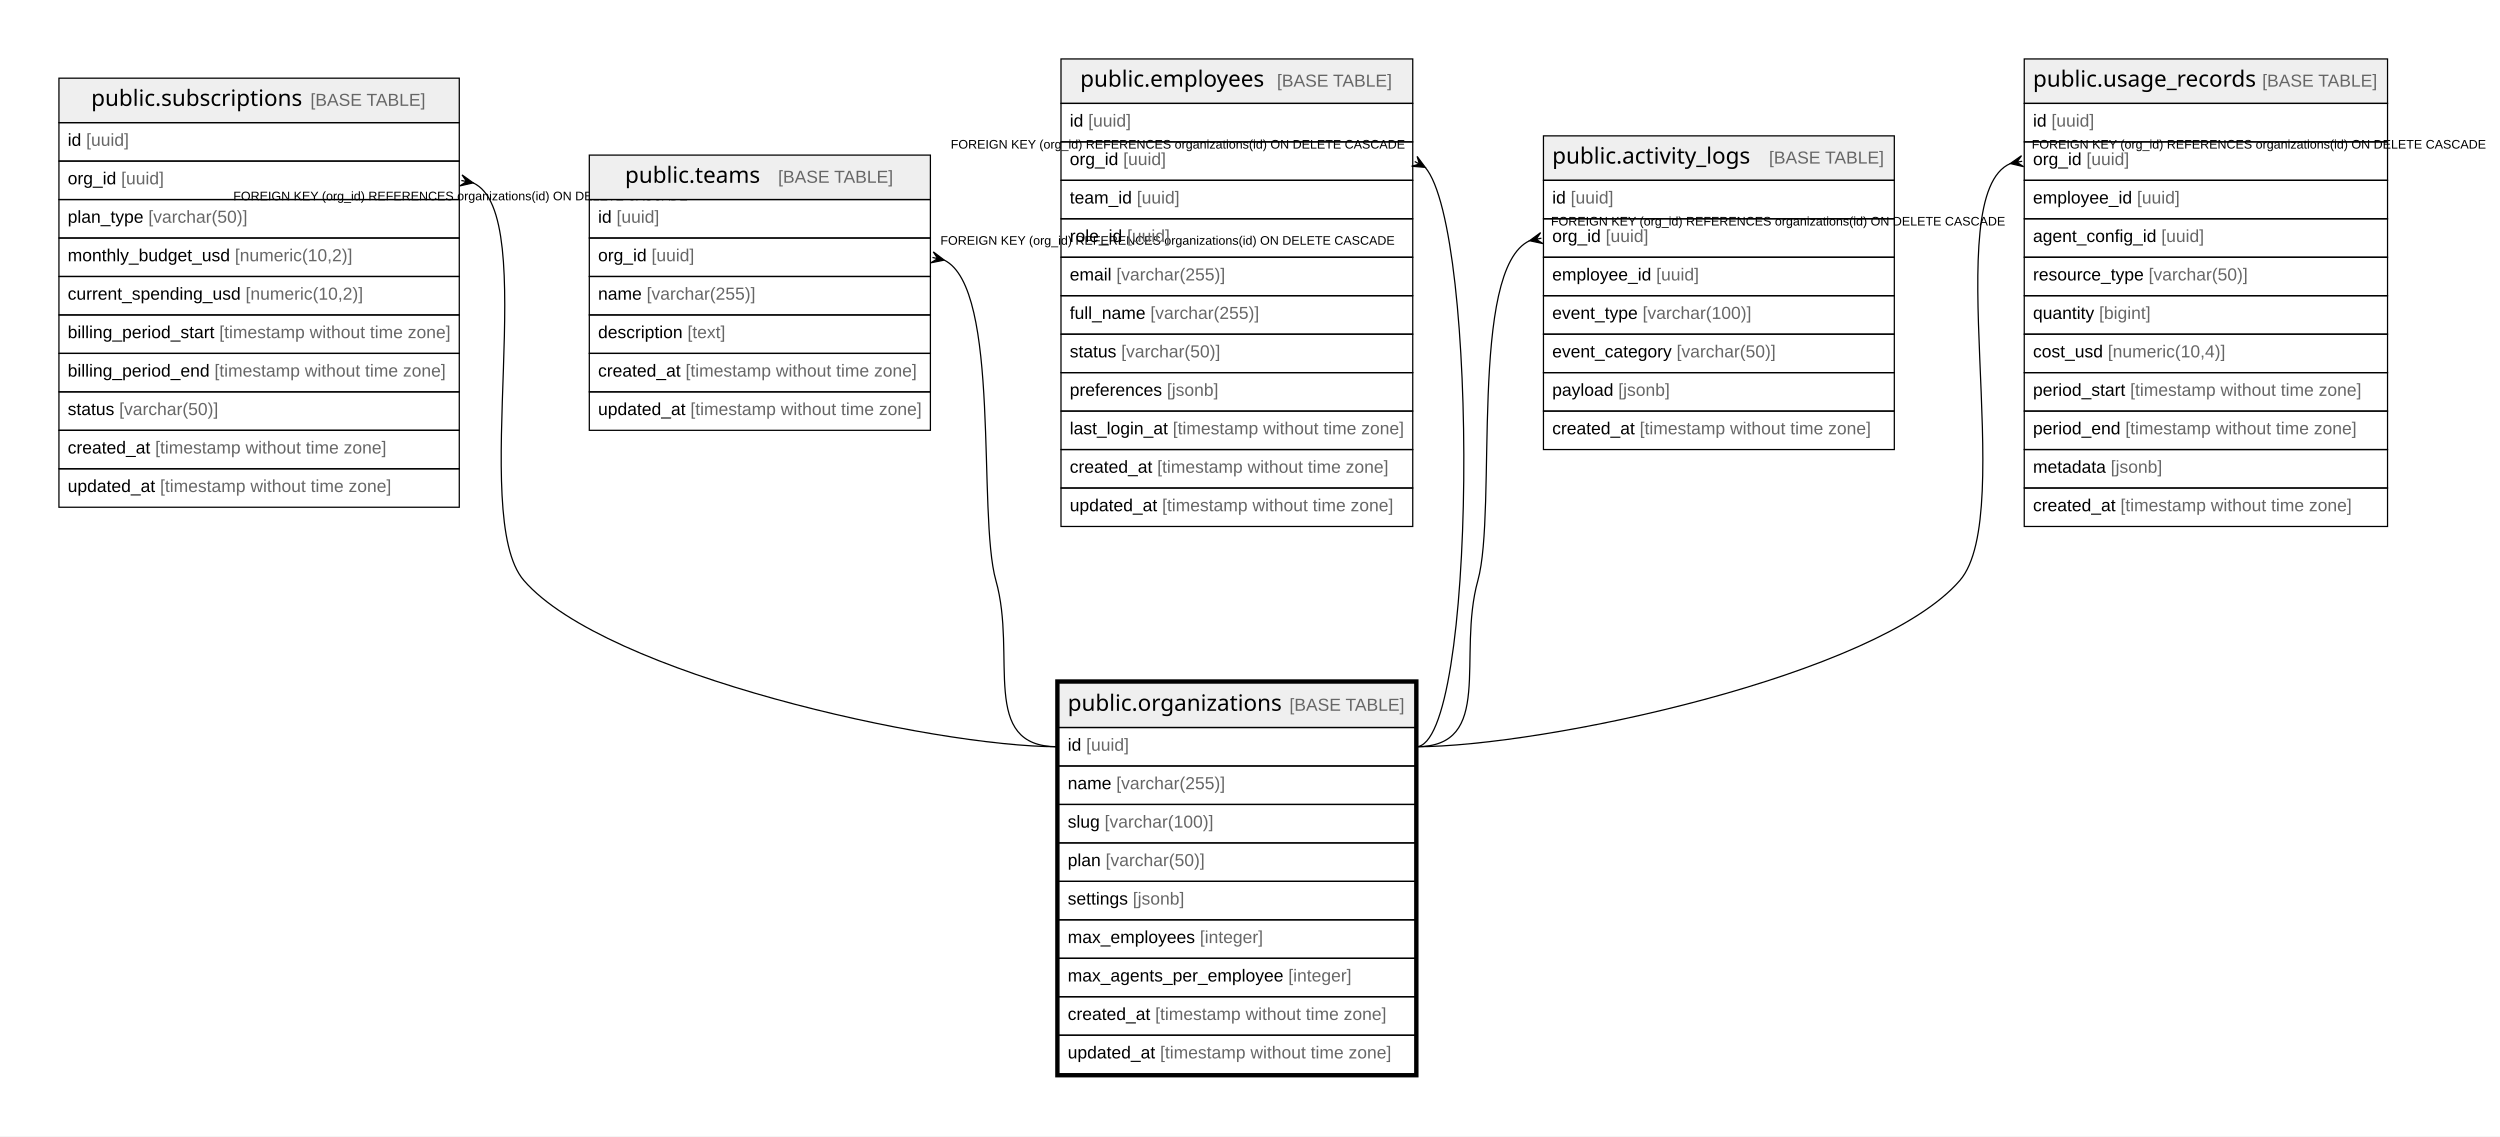
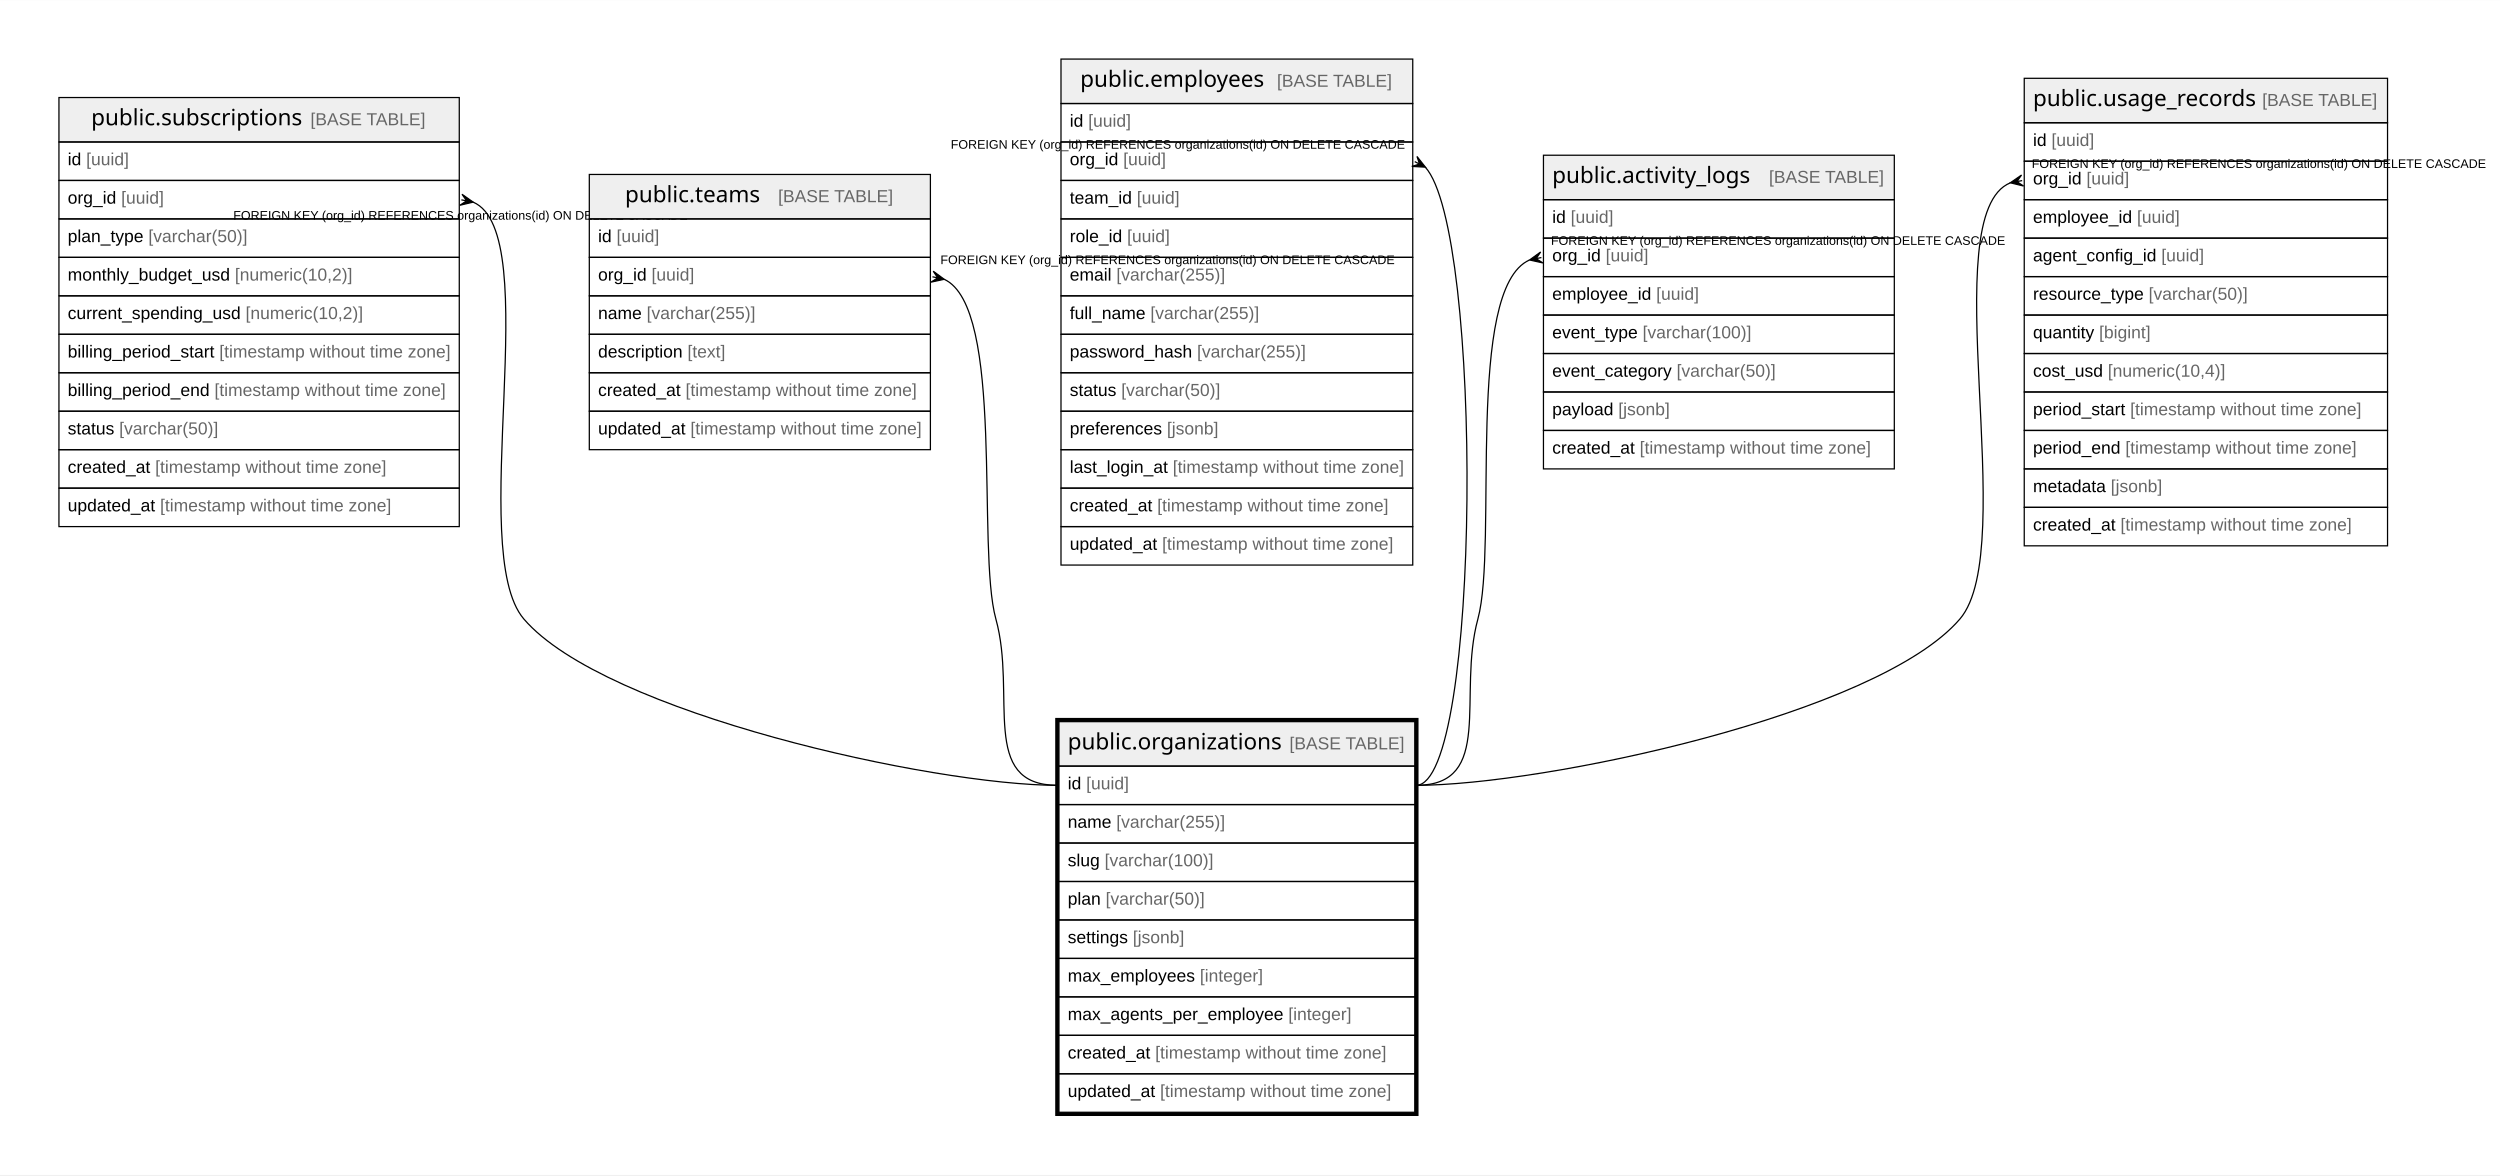
- <svg xmlns="http://www.w3.org/2000/svg" width="2002pt" height="910pt" viewBox="0.00 0.00 2002.02 910.00">
-   <g id="graph0" class="graph" transform="scale(1 1) rotate(0) translate(4 906)">
-     <polygon fill="white" stroke="none" points="-4,4 -4,-906 1998.02,-906 1998.02,4 -4,4" />
+ <svg xmlns="http://www.w3.org/2000/svg" width="2002pt" height="941pt" viewBox="0.00 0.00 2002.02 940.80">
+   <g id="graph0" class="graph" transform="scale(1 1) rotate(0) translate(4 936.8)">
+     <polygon fill="white" stroke="none" points="-4,4 -4,-936.8 1998.02,-936.8 1998.02,4 -4,4" />
    <g id="node1" class="node">
      <polygon fill="#efefef" stroke="none" points="844.02,-323.4 844.02,-359 1128.97,-359 1128.97,-323.4 844.02,-323.4" />
      <polygon fill="none" stroke="black" points="844.02,-323.4 844.02,-359 1128.97,-359 1128.97,-323.4 844.02,-323.4" />
      <text text-anchor="start" x="851.02" y="-336.8" font-family="Arial Bold" font-size="18.00">public.organizations</text>
      <text text-anchor="start" x="997.48" y="-336.8" font-family="Arial" font-size="14.00">    </text>
      <text text-anchor="start" x="1028.6" y="-336.8" font-family="Arial" font-size="14.00" fill="#666666">[BASE TABLE]</text>
      <polygon fill="none" stroke="black" points="844.02,-292.6 844.02,-323.4 1128.97,-323.4 1128.97,-292.6 844.02,-292.6" />
      <text text-anchor="start" x="851.02" y="-304.8" font-family="Arial" font-size="14.00">id </text>
      <text text-anchor="start" x="865.81" y="-304.8" font-family="Arial" font-size="14.00" fill="#666666">[uuid]</text>
      <polygon fill="none" stroke="black" points="844.02,-261.8 844.02,-292.6 1128.97,-292.6 1128.97,-261.8 844.02,-261.8" />
      <text text-anchor="start" x="851.02" y="-274" font-family="Arial" font-size="14.00">name </text>
      <text text-anchor="start" x="889.93" y="-274" font-family="Arial" font-size="14.00" fill="#666666">[varchar(255)]</text>
      <polygon fill="none" stroke="black" points="844.02,-231 844.02,-261.8 1128.97,-261.8 1128.97,-231 844.02,-231" />
      <text text-anchor="start" x="851.02" y="-243.2" font-family="Arial" font-size="14.00">slug </text>
      <text text-anchor="start" x="880.59" y="-243.2" font-family="Arial" font-size="14.00" fill="#666666">[varchar(100)]</text>
      <polygon fill="none" stroke="black" points="844.02,-200.2 844.02,-231 1128.97,-231 1128.97,-200.2 844.02,-200.2" />
      <text text-anchor="start" x="851.02" y="-212.4" font-family="Arial" font-size="14.00">plan </text>
      <text text-anchor="start" x="881.38" y="-212.4" font-family="Arial" font-size="14.00" fill="#666666">[varchar(50)]</text>
      <polygon fill="none" stroke="black" points="844.02,-169.4 844.02,-200.2 1128.97,-200.2 1128.97,-169.4 844.02,-169.4" />
      <text text-anchor="start" x="851.02" y="-181.6" font-family="Arial" font-size="14.00">settings </text>
      <text text-anchor="start" x="903.16" y="-181.6" font-family="Arial" font-size="14.00" fill="#666666">[jsonb]</text>
      <polygon fill="none" stroke="black" points="844.02,-138.6 844.02,-169.4 1128.97,-169.4 1128.97,-138.6 844.02,-138.6" />
      <text text-anchor="start" x="851.02" y="-150.8" font-family="Arial" font-size="14.00">max_employees </text>
      <text text-anchor="start" x="956.85" y="-150.8" font-family="Arial" font-size="14.00" fill="#666666">[integer]</text>
      <polygon fill="none" stroke="black" points="844.02,-107.8 844.02,-138.6 1128.97,-138.6 1128.97,-107.8 844.02,-107.8" />
      <text text-anchor="start" x="851.02" y="-120" font-family="Arial" font-size="14.00">max_agents_per_employee </text>
      <text text-anchor="start" x="1027.69" y="-120" font-family="Arial" font-size="14.00" fill="#666666">[integer]</text>
      <polygon fill="none" stroke="black" points="844.02,-77 844.02,-107.8 1128.97,-107.8 1128.97,-77 844.02,-77" />
      <text text-anchor="start" x="851.02" y="-89.2" font-family="Arial" font-size="14.00">created_at </text>
      <text text-anchor="start" x="921.07" y="-89.2" font-family="Arial" font-size="14.00" fill="#666666">[timestamp without time zone]</text>
      <polygon fill="none" stroke="black" points="844.02,-46.2 844.02,-77 1128.97,-77 1128.97,-46.2 844.02,-46.2" />
      <text text-anchor="start" x="851.02" y="-58.4" font-family="Arial" font-size="14.00">updated_at </text>
      <text text-anchor="start" x="924.98" y="-58.4" font-family="Arial" font-size="14.00" fill="#666666">[timestamp without time zone]</text>
      <polygon fill="none" stroke="black" stroke-width="3" points="842.52,-44.7 842.52,-360.5 1130.47,-360.5 1130.47,-44.7 842.52,-44.7" />
    </g>
    <g id="node2" class="node">
-       <polygon fill="#efefef" stroke="none" points="43.2,-807.8 43.2,-843.4 363.79,-843.4 363.79,-807.8 43.2,-807.8" />
-       <polygon fill="none" stroke="black" points="43.2,-807.8 43.2,-843.4 363.79,-843.4 363.79,-807.8 43.2,-807.8" />
-       <text text-anchor="start" x="69.01" y="-821.2" font-family="Arial Bold" font-size="18.00">public.subscriptions</text>
-       <text text-anchor="start" x="213.5" y="-821.2" font-family="Arial" font-size="14.00">    </text>
-       <text text-anchor="start" x="244.61" y="-821.2" font-family="Arial" font-size="14.00" fill="#666666">[BASE TABLE]</text>
-       <polygon fill="none" stroke="black" points="43.2,-777 43.2,-807.8 363.79,-807.8 363.79,-777 43.2,-777" />
-       <text text-anchor="start" x="50.2" y="-789.2" font-family="Arial" font-size="14.00">id </text>
-       <text text-anchor="start" x="64.99" y="-789.2" font-family="Arial" font-size="14.00" fill="#666666">[uuid]</text>
-       <polygon fill="none" stroke="black" points="43.2,-746.2 43.2,-777 363.79,-777 363.79,-746.2 43.2,-746.2" />
-       <text text-anchor="start" x="50.2" y="-758.4" font-family="Arial" font-size="14.00">org_id </text>
-       <text text-anchor="start" x="93.01" y="-758.4" font-family="Arial" font-size="14.00" fill="#666666">[uuid]</text>
-       <polygon fill="none" stroke="black" points="43.2,-715.4 43.2,-746.2 363.79,-746.2 363.79,-715.4 43.2,-715.4" />
-       <text text-anchor="start" x="50.2" y="-727.6" font-family="Arial" font-size="14.00">plan_type </text>
-       <text text-anchor="start" x="114.81" y="-727.6" font-family="Arial" font-size="14.00" fill="#666666">[varchar(50)]</text>
-       <polygon fill="none" stroke="black" points="43.2,-684.6 43.2,-715.4 363.79,-715.4 363.79,-684.6 43.2,-684.6" />
-       <text text-anchor="start" x="50.2" y="-696.8" font-family="Arial" font-size="14.00">monthly_budget_usd </text>
-       <text text-anchor="start" x="184.08" y="-696.8" font-family="Arial" font-size="14.00" fill="#666666">[numeric(10,2)]</text>
-       <polygon fill="none" stroke="black" points="43.2,-653.8 43.2,-684.6 363.79,-684.6 363.79,-653.8 43.2,-653.8" />
-       <text text-anchor="start" x="50.2" y="-666" font-family="Arial" font-size="14.00">current_spending_usd </text>
-       <text text-anchor="start" x="192.63" y="-666" font-family="Arial" font-size="14.00" fill="#666666">[numeric(10,2)]</text>
-       <polygon fill="none" stroke="black" points="43.2,-623 43.2,-653.8 363.79,-653.8 363.79,-623 43.2,-623" />
-       <text text-anchor="start" x="50.2" y="-635.2" font-family="Arial" font-size="14.00">billing_period_start </text>
-       <text text-anchor="start" x="171.61" y="-635.2" font-family="Arial" font-size="14.00" fill="#666666">[timestamp without time zone]</text>
-       <polygon fill="none" stroke="black" points="43.2,-592.2 43.2,-623 363.79,-623 363.79,-592.2 43.2,-592.2" />
-       <text text-anchor="start" x="50.2" y="-604.4" font-family="Arial" font-size="14.00">billing_period_end </text>
-       <text text-anchor="start" x="167.74" y="-604.4" font-family="Arial" font-size="14.00" fill="#666666">[timestamp without time zone]</text>
-       <polygon fill="none" stroke="black" points="43.2,-561.4 43.2,-592.2 363.79,-592.2 363.79,-561.4 43.2,-561.4" />
-       <text text-anchor="start" x="50.2" y="-573.6" font-family="Arial" font-size="14.00">status </text>
-       <text text-anchor="start" x="91.44" y="-573.6" font-family="Arial" font-size="14.00" fill="#666666">[varchar(50)]</text>
-       <polygon fill="none" stroke="black" points="43.2,-530.6 43.2,-561.4 363.79,-561.4 363.79,-530.6 43.2,-530.6" />
-       <text text-anchor="start" x="50.2" y="-542.8" font-family="Arial" font-size="14.00">created_at </text>
-       <text text-anchor="start" x="120.25" y="-542.8" font-family="Arial" font-size="14.00" fill="#666666">[timestamp without time zone]</text>
-       <polygon fill="none" stroke="black" points="43.2,-499.8 43.2,-530.6 363.79,-530.6 363.79,-499.8 43.2,-499.8" />
-       <text text-anchor="start" x="50.2" y="-512" font-family="Arial" font-size="14.00">updated_at </text>
-       <text text-anchor="start" x="124.16" y="-512" font-family="Arial" font-size="14.00" fill="#666666">[timestamp without time zone]</text>
+       <polygon fill="#efefef" stroke="none" points="43.2,-823.2 43.2,-858.8 363.79,-858.8 363.79,-823.2 43.2,-823.2" />
+       <polygon fill="none" stroke="black" points="43.2,-823.2 43.2,-858.8 363.79,-858.8 363.79,-823.2 43.2,-823.2" />
+       <text text-anchor="start" x="69.01" y="-836.6" font-family="Arial Bold" font-size="18.00">public.subscriptions</text>
+       <text text-anchor="start" x="213.5" y="-836.6" font-family="Arial" font-size="14.00">    </text>
+       <text text-anchor="start" x="244.61" y="-836.6" font-family="Arial" font-size="14.00" fill="#666666">[BASE TABLE]</text>
+       <polygon fill="none" stroke="black" points="43.2,-792.4 43.2,-823.2 363.79,-823.2 363.79,-792.4 43.2,-792.4" />
+       <text text-anchor="start" x="50.2" y="-804.6" font-family="Arial" font-size="14.00">id </text>
+       <text text-anchor="start" x="64.99" y="-804.6" font-family="Arial" font-size="14.00" fill="#666666">[uuid]</text>
+       <polygon fill="none" stroke="black" points="43.2,-761.6 43.2,-792.4 363.79,-792.4 363.79,-761.6 43.2,-761.6" />
+       <text text-anchor="start" x="50.2" y="-773.8" font-family="Arial" font-size="14.00">org_id </text>
+       <text text-anchor="start" x="93.01" y="-773.8" font-family="Arial" font-size="14.00" fill="#666666">[uuid]</text>
+       <polygon fill="none" stroke="black" points="43.2,-730.8 43.2,-761.6 363.79,-761.6 363.79,-730.8 43.2,-730.8" />
+       <text text-anchor="start" x="50.2" y="-743" font-family="Arial" font-size="14.00">plan_type </text>
+       <text text-anchor="start" x="114.81" y="-743" font-family="Arial" font-size="14.00" fill="#666666">[varchar(50)]</text>
+       <polygon fill="none" stroke="black" points="43.2,-700 43.2,-730.8 363.79,-730.8 363.79,-700 43.2,-700" />
+       <text text-anchor="start" x="50.2" y="-712.2" font-family="Arial" font-size="14.00">monthly_budget_usd </text>
+       <text text-anchor="start" x="184.08" y="-712.2" font-family="Arial" font-size="14.00" fill="#666666">[numeric(10,2)]</text>
+       <polygon fill="none" stroke="black" points="43.2,-669.2 43.2,-700 363.79,-700 363.79,-669.2 43.2,-669.2" />
+       <text text-anchor="start" x="50.2" y="-681.4" font-family="Arial" font-size="14.00">current_spending_usd </text>
+       <text text-anchor="start" x="192.63" y="-681.4" font-family="Arial" font-size="14.00" fill="#666666">[numeric(10,2)]</text>
+       <polygon fill="none" stroke="black" points="43.2,-638.4 43.2,-669.2 363.79,-669.2 363.79,-638.4 43.2,-638.4" />
+       <text text-anchor="start" x="50.2" y="-650.6" font-family="Arial" font-size="14.00">billing_period_start </text>
+       <text text-anchor="start" x="171.61" y="-650.6" font-family="Arial" font-size="14.00" fill="#666666">[timestamp without time zone]</text>
+       <polygon fill="none" stroke="black" points="43.2,-607.6 43.2,-638.4 363.79,-638.4 363.79,-607.6 43.2,-607.6" />
+       <text text-anchor="start" x="50.2" y="-619.8" font-family="Arial" font-size="14.00">billing_period_end </text>
+       <text text-anchor="start" x="167.74" y="-619.8" font-family="Arial" font-size="14.00" fill="#666666">[timestamp without time zone]</text>
+       <polygon fill="none" stroke="black" points="43.2,-576.8 43.2,-607.6 363.79,-607.6 363.79,-576.8 43.2,-576.8" />
+       <text text-anchor="start" x="50.2" y="-589" font-family="Arial" font-size="14.00">status </text>
+       <text text-anchor="start" x="91.44" y="-589" font-family="Arial" font-size="14.00" fill="#666666">[varchar(50)]</text>
+       <polygon fill="none" stroke="black" points="43.2,-546 43.2,-576.8 363.79,-576.8 363.79,-546 43.2,-546" />
+       <text text-anchor="start" x="50.2" y="-558.2" font-family="Arial" font-size="14.00">created_at </text>
+       <text text-anchor="start" x="120.25" y="-558.2" font-family="Arial" font-size="14.00" fill="#666666">[timestamp without time zone]</text>
+       <polygon fill="none" stroke="black" points="43.2,-515.2 43.2,-546 363.79,-546 363.79,-515.2 43.2,-515.2" />
+       <text text-anchor="start" x="50.2" y="-527.4" font-family="Arial" font-size="14.00">updated_at </text>
+       <text text-anchor="start" x="124.16" y="-527.4" font-family="Arial" font-size="14.00" fill="#666666">[timestamp without time zone]</text>
    </g>
    <g id="edge1" class="edge">
-       <path fill="none" stroke="black" d="M374.72,-759.61C430.22,-735.14 370.75,-492.96 415.5,-441.2 480.58,-365.92 743.51,-308 843.02,-308" />
-       <polygon fill="black" stroke="black" points="374.92,-759.56 364.23,-757.12 369.69,-760.62 365.45,-761.47 365.45,-761.47 365.45,-761.47 369.69,-760.62 366.01,-765.95 374.92,-759.56" />
-       <text text-anchor="start" x="182.8" y="-745.6" font-family="Arial" font-size="10.00">FOREIGN KEY (org_id) REFERENCES organizations(id) ON DELETE CASCADE</text>
+       <path fill="none" stroke="black" d="M374.81,-775.07C433.33,-750.33 368.74,-495.67 415.5,-441.2 480.31,-365.69 743.51,-308 843.02,-308" />
+       <polygon fill="black" stroke="black" points="374.94,-775.04 364.27,-772.52 369.7,-776.05 365.45,-776.87 365.45,-776.87 365.45,-776.87 369.7,-776.05 365.97,-781.36 374.94,-775.04" />
+       <text text-anchor="start" x="182.8" y="-761" font-family="Arial" font-size="10.00">FOREIGN KEY (org_id) REFERENCES organizations(id) ON DELETE CASCADE</text>
    </g>
    <g id="node3" class="node">
-       <polygon fill="#efefef" stroke="none" points="467.92,-746.2 467.92,-781.8 741.07,-781.8 741.07,-746.2 467.92,-746.2" />
-       <polygon fill="none" stroke="black" points="467.92,-746.2 467.92,-781.8 741.07,-781.8 741.07,-746.2 467.92,-746.2" />
-       <text text-anchor="start" x="496.51" y="-759.6" font-family="Arial Bold" font-size="18.00">public.teams</text>
-       <text text-anchor="start" x="587.99" y="-759.6" font-family="Arial" font-size="14.00">    </text>
-       <text text-anchor="start" x="619.11" y="-759.6" font-family="Arial" font-size="14.00" fill="#666666">[BASE TABLE]</text>
-       <polygon fill="none" stroke="black" points="467.92,-715.4 467.92,-746.2 741.07,-746.2 741.07,-715.4 467.92,-715.4" />
-       <text text-anchor="start" x="474.92" y="-727.6" font-family="Arial" font-size="14.00">id </text>
-       <text text-anchor="start" x="489.71" y="-727.6" font-family="Arial" font-size="14.00" fill="#666666">[uuid]</text>
-       <polygon fill="none" stroke="black" points="467.92,-684.6 467.92,-715.4 741.07,-715.4 741.07,-684.6 467.92,-684.6" />
-       <text text-anchor="start" x="474.92" y="-696.8" font-family="Arial" font-size="14.00">org_id </text>
-       <text text-anchor="start" x="517.73" y="-696.8" font-family="Arial" font-size="14.00" fill="#666666">[uuid]</text>
-       <polygon fill="none" stroke="black" points="467.92,-653.8 467.92,-684.6 741.07,-684.6 741.07,-653.8 467.92,-653.8" />
-       <text text-anchor="start" x="474.92" y="-666" font-family="Arial" font-size="14.00">name </text>
-       <text text-anchor="start" x="513.83" y="-666" font-family="Arial" font-size="14.00" fill="#666666">[varchar(255)]</text>
-       <polygon fill="none" stroke="black" points="467.92,-623 467.92,-653.8 741.07,-653.8 741.07,-623 467.92,-623" />
-       <text text-anchor="start" x="474.92" y="-635.2" font-family="Arial" font-size="14.00">description </text>
-       <text text-anchor="start" x="546.52" y="-635.2" font-family="Arial" font-size="14.00" fill="#666666">[text]</text>
-       <polygon fill="none" stroke="black" points="467.92,-592.2 467.92,-623 741.07,-623 741.07,-592.2 467.92,-592.2" />
-       <text text-anchor="start" x="474.92" y="-604.4" font-family="Arial" font-size="14.00">created_at </text>
-       <text text-anchor="start" x="544.97" y="-604.4" font-family="Arial" font-size="14.00" fill="#666666">[timestamp without time zone]</text>
-       <polygon fill="none" stroke="black" points="467.92,-561.4 467.92,-592.2 741.07,-592.2 741.07,-561.4 467.92,-561.4" />
-       <text text-anchor="start" x="474.92" y="-573.6" font-family="Arial" font-size="14.00">updated_at </text>
-       <text text-anchor="start" x="548.88" y="-573.6" font-family="Arial" font-size="14.00" fill="#666666">[timestamp without time zone]</text>
+       <polygon fill="#efefef" stroke="none" points="467.92,-761.6 467.92,-797.2 741.07,-797.2 741.07,-761.6 467.92,-761.6" />
+       <polygon fill="none" stroke="black" points="467.92,-761.6 467.92,-797.2 741.07,-797.2 741.07,-761.6 467.92,-761.6" />
+       <text text-anchor="start" x="496.51" y="-775" font-family="Arial Bold" font-size="18.00">public.teams</text>
+       <text text-anchor="start" x="587.99" y="-775" font-family="Arial" font-size="14.00">    </text>
+       <text text-anchor="start" x="619.11" y="-775" font-family="Arial" font-size="14.00" fill="#666666">[BASE TABLE]</text>
+       <polygon fill="none" stroke="black" points="467.92,-730.8 467.92,-761.6 741.07,-761.6 741.07,-730.8 467.92,-730.8" />
+       <text text-anchor="start" x="474.92" y="-743" font-family="Arial" font-size="14.00">id </text>
+       <text text-anchor="start" x="489.71" y="-743" font-family="Arial" font-size="14.00" fill="#666666">[uuid]</text>
+       <polygon fill="none" stroke="black" points="467.92,-700 467.92,-730.8 741.07,-730.8 741.07,-700 467.92,-700" />
+       <text text-anchor="start" x="474.92" y="-712.2" font-family="Arial" font-size="14.00">org_id </text>
+       <text text-anchor="start" x="517.73" y="-712.2" font-family="Arial" font-size="14.00" fill="#666666">[uuid]</text>
+       <polygon fill="none" stroke="black" points="467.92,-669.2 467.92,-700 741.07,-700 741.07,-669.2 467.92,-669.2" />
+       <text text-anchor="start" x="474.92" y="-681.4" font-family="Arial" font-size="14.00">name </text>
+       <text text-anchor="start" x="513.83" y="-681.4" font-family="Arial" font-size="14.00" fill="#666666">[varchar(255)]</text>
+       <polygon fill="none" stroke="black" points="467.92,-638.4 467.92,-669.2 741.07,-669.2 741.07,-638.4 467.92,-638.4" />
+       <text text-anchor="start" x="474.92" y="-650.6" font-family="Arial" font-size="14.00">description </text>
+       <text text-anchor="start" x="546.52" y="-650.6" font-family="Arial" font-size="14.00" fill="#666666">[text]</text>
+       <polygon fill="none" stroke="black" points="467.92,-607.6 467.92,-638.4 741.07,-638.4 741.07,-607.6 467.92,-607.6" />
+       <text text-anchor="start" x="474.92" y="-619.8" font-family="Arial" font-size="14.00">created_at </text>
+       <text text-anchor="start" x="544.97" y="-619.8" font-family="Arial" font-size="14.00" fill="#666666">[timestamp without time zone]</text>
+       <polygon fill="none" stroke="black" points="467.92,-576.8 467.92,-607.6 741.07,-607.6 741.07,-576.8 467.92,-576.8" />
+       <text text-anchor="start" x="474.92" y="-589" font-family="Arial" font-size="14.00">updated_at </text>
+       <text text-anchor="start" x="548.88" y="-589" font-family="Arial" font-size="14.00" fill="#666666">[timestamp without time zone]</text>
    </g>
    <g id="edge2" class="edge">
-       <path fill="none" stroke="black" d="M752.13,-697.71C797.96,-675.27 778.51,-494.09 793.5,-441.2 810.71,-380.43 779.86,-308 843.02,-308" />
-       <polygon fill="black" stroke="black" points="752.15,-697.71 741.4,-695.54 746.94,-698.89 742.72,-699.85 742.72,-699.85 742.72,-699.85 746.94,-698.89 743.39,-704.31 752.15,-697.71" />
-       <text text-anchor="start" x="749.07" y="-710" font-family="Arial" font-size="10.00">FOREIGN KEY (org_id) REFERENCES organizations(id) ON DELETE CASCADE</text>
+       <path fill="none" stroke="black" d="M752.07,-713.27C801.03,-690.8 777.89,-497.44 793.5,-441.2 810.38,-380.34 779.86,-308 843.02,-308" />
+       <polygon fill="black" stroke="black" points="752.17,-713.24 741.46,-710.93 746.96,-714.36 742.72,-715.26 742.72,-715.26 742.72,-715.26 746.96,-714.36 743.33,-719.73 752.17,-713.24" />
+       <text text-anchor="start" x="749.07" y="-725.4" font-family="Arial" font-size="10.00">FOREIGN KEY (org_id) REFERENCES organizations(id) ON DELETE CASCADE</text>
    </g>
    <g id="node4" class="node">
-       <polygon fill="#efefef" stroke="none" points="845.65,-823.2 845.65,-858.8 1127.34,-858.8 1127.34,-823.2 845.65,-823.2" />
-       <polygon fill="none" stroke="black" points="845.65,-823.2 845.65,-858.8 1127.34,-858.8 1127.34,-823.2 845.65,-823.2" />
-       <text text-anchor="start" x="861.02" y="-836.6" font-family="Arial Bold" font-size="18.00">public.employees</text>
-       <text text-anchor="start" x="987.48" y="-836.6" font-family="Arial" font-size="14.00">    </text>
-       <text text-anchor="start" x="1018.6" y="-836.6" font-family="Arial" font-size="14.00" fill="#666666">[BASE TABLE]</text>
+       <polygon fill="#efefef" stroke="none" points="845.65,-854 845.65,-889.6 1127.34,-889.6 1127.34,-854 845.65,-854" />
+       <polygon fill="none" stroke="black" points="845.65,-854 845.65,-889.6 1127.34,-889.6 1127.34,-854 845.65,-854" />
+       <text text-anchor="start" x="861.02" y="-867.4" font-family="Arial Bold" font-size="18.00">public.employees</text>
+       <text text-anchor="start" x="987.48" y="-867.4" font-family="Arial" font-size="14.00">    </text>
+       <text text-anchor="start" x="1018.6" y="-867.4" font-family="Arial" font-size="14.00" fill="#666666">[BASE TABLE]</text>
+       <polygon fill="none" stroke="black" points="845.65,-823.2 845.65,-854 1127.34,-854 1127.34,-823.2 845.65,-823.2" />
+       <text text-anchor="start" x="852.65" y="-835.4" font-family="Arial" font-size="14.00">id </text>
+       <text text-anchor="start" x="867.44" y="-835.4" font-family="Arial" font-size="14.00" fill="#666666">[uuid]</text>
      <polygon fill="none" stroke="black" points="845.65,-792.4 845.65,-823.2 1127.34,-823.2 1127.34,-792.4 845.65,-792.4" />
-       <text text-anchor="start" x="852.65" y="-804.6" font-family="Arial" font-size="14.00">id </text>
-       <text text-anchor="start" x="867.44" y="-804.6" font-family="Arial" font-size="14.00" fill="#666666">[uuid]</text>
+       <text text-anchor="start" x="852.65" y="-804.6" font-family="Arial" font-size="14.00">org_id </text>
+       <text text-anchor="start" x="895.46" y="-804.6" font-family="Arial" font-size="14.00" fill="#666666">[uuid]</text>
      <polygon fill="none" stroke="black" points="845.65,-761.6 845.65,-792.4 1127.34,-792.4 1127.34,-761.6 845.65,-761.6" />
-       <text text-anchor="start" x="852.65" y="-773.8" font-family="Arial" font-size="14.00">org_id </text>
-       <text text-anchor="start" x="895.46" y="-773.8" font-family="Arial" font-size="14.00" fill="#666666">[uuid]</text>
+       <text text-anchor="start" x="852.65" y="-773.8" font-family="Arial" font-size="14.00">team_id </text>
+       <text text-anchor="start" x="906.35" y="-773.8" font-family="Arial" font-size="14.00" fill="#666666">[uuid]</text>
      <polygon fill="none" stroke="black" points="845.65,-730.8 845.65,-761.6 1127.34,-761.6 1127.34,-730.8 845.65,-730.8" />
-       <text text-anchor="start" x="852.65" y="-743" font-family="Arial" font-size="14.00">team_id </text>
-       <text text-anchor="start" x="906.35" y="-743" font-family="Arial" font-size="14.00" fill="#666666">[uuid]</text>
+       <text text-anchor="start" x="852.65" y="-743" font-family="Arial" font-size="14.00">role_id </text>
+       <text text-anchor="start" x="898.57" y="-743" font-family="Arial" font-size="14.00" fill="#666666">[uuid]</text>
      <polygon fill="none" stroke="black" points="845.65,-700 845.65,-730.8 1127.34,-730.8 1127.34,-700 845.65,-700" />
-       <text text-anchor="start" x="852.65" y="-712.2" font-family="Arial" font-size="14.00">role_id </text>
-       <text text-anchor="start" x="898.57" y="-712.2" font-family="Arial" font-size="14.00" fill="#666666">[uuid]</text>
+       <text text-anchor="start" x="852.65" y="-712.2" font-family="Arial" font-size="14.00">email </text>
+       <text text-anchor="start" x="890" y="-712.2" font-family="Arial" font-size="14.00" fill="#666666">[varchar(255)]</text>
      <polygon fill="none" stroke="black" points="845.65,-669.2 845.65,-700 1127.34,-700 1127.34,-669.2 845.65,-669.2" />
-       <text text-anchor="start" x="852.65" y="-681.4" font-family="Arial" font-size="14.00">email </text>
-       <text text-anchor="start" x="890" y="-681.4" font-family="Arial" font-size="14.00" fill="#666666">[varchar(255)]</text>
+       <text text-anchor="start" x="852.65" y="-681.4" font-family="Arial" font-size="14.00">full_name </text>
+       <text text-anchor="start" x="917.24" y="-681.4" font-family="Arial" font-size="14.00" fill="#666666">[varchar(255)]</text>
      <polygon fill="none" stroke="black" points="845.65,-638.4 845.65,-669.2 1127.34,-669.2 1127.34,-638.4 845.65,-638.4" />
-       <text text-anchor="start" x="852.65" y="-650.6" font-family="Arial" font-size="14.00">full_name </text>
-       <text text-anchor="start" x="917.24" y="-650.6" font-family="Arial" font-size="14.00" fill="#666666">[varchar(255)]</text>
+       <text text-anchor="start" x="852.65" y="-650.6" font-family="Arial" font-size="14.00">password_hash </text>
+       <text text-anchor="start" x="954.6" y="-650.6" font-family="Arial" font-size="14.00" fill="#666666">[varchar(255)]</text>
      <polygon fill="none" stroke="black" points="845.65,-607.6 845.65,-638.4 1127.34,-638.4 1127.34,-607.6 845.65,-607.6" />
      <text text-anchor="start" x="852.65" y="-619.8" font-family="Arial" font-size="14.00">status </text>
      <text text-anchor="start" x="893.89" y="-619.8" font-family="Arial" font-size="14.00" fill="#666666">[varchar(50)]</text>
      <polygon fill="none" stroke="black" points="845.65,-576.8 845.65,-607.6 1127.34,-607.6 1127.34,-576.8 845.65,-576.8" />
      <text text-anchor="start" x="852.65" y="-589" font-family="Arial" font-size="14.00">preferences </text>
      <text text-anchor="start" x="930.47" y="-589" font-family="Arial" font-size="14.00" fill="#666666">[jsonb]</text>
      <polygon fill="none" stroke="black" points="845.65,-546 845.65,-576.8 1127.34,-576.8 1127.34,-546 845.65,-546" />
      <text text-anchor="start" x="852.65" y="-558.2" font-family="Arial" font-size="14.00">last_login_at </text>
      <text text-anchor="start" x="935.15" y="-558.2" font-family="Arial" font-size="14.00" fill="#666666">[timestamp without time zone]</text>
      <polygon fill="none" stroke="black" points="845.65,-515.2 845.65,-546 1127.34,-546 1127.34,-515.2 845.65,-515.2" />
      <text text-anchor="start" x="852.65" y="-527.4" font-family="Arial" font-size="14.00">created_at </text>
      <text text-anchor="start" x="922.7" y="-527.4" font-family="Arial" font-size="14.00" fill="#666666">[timestamp without time zone]</text>
      <polygon fill="none" stroke="black" points="845.65,-484.4 845.65,-515.2 1127.34,-515.2 1127.34,-484.4 845.65,-484.4" />
      <text text-anchor="start" x="852.65" y="-496.6" font-family="Arial" font-size="14.00">updated_at </text>
      <text text-anchor="start" x="926.61" y="-496.6" font-family="Arial" font-size="14.00" fill="#666666">[timestamp without time zone]</text>
    </g>
    <g id="edge3" class="edge">
-       <path fill="none" stroke="black" d="M1137.25,-772.05C1180.45,-721.93 1178.93,-308 1129.97,-308" />
-       <polygon fill="black" stroke="black" points="1137.37,-771.98 1126.45,-772.9 1132.71,-774.57 1128.92,-776.68 1128.92,-776.68 1128.92,-776.68 1132.71,-774.57 1130.82,-780.77 1137.37,-771.98" />
-       <text text-anchor="start" x="757.35" y="-787" font-family="Arial" font-size="10.00">FOREIGN KEY (org_id) REFERENCES organizations(id) ON DELETE CASCADE</text>
+       <path fill="none" stroke="black" d="M1137.26,-803.17C1183.88,-752.79 1182.36,-308 1129.97,-308" />
+       <polygon fill="black" stroke="black" points="1137.51,-803.04 1126.56,-803.65 1132.78,-805.5 1128.93,-807.49 1128.93,-807.49 1128.93,-807.49 1132.78,-805.5 1130.71,-811.64 1137.51,-803.04" />
+       <text text-anchor="start" x="757.35" y="-817.8" font-family="Arial" font-size="10.00">FOREIGN KEY (org_id) REFERENCES organizations(id) ON DELETE CASCADE</text>
    </g>
    <g id="node5" class="node">
-       <polygon fill="#efefef" stroke="none" points="1232.01,-761.6 1232.01,-797.2 1512.98,-797.2 1512.98,-761.6 1232.01,-761.6" />
-       <polygon fill="none" stroke="black" points="1232.01,-761.6 1232.01,-797.2 1512.98,-797.2 1512.98,-761.6 1232.01,-761.6" />
-       <text text-anchor="start" x="1239.01" y="-775" font-family="Arial Bold" font-size="18.00">public.activity_logs</text>
-       <text text-anchor="start" x="1381.49" y="-775" font-family="Arial" font-size="14.00">    </text>
-       <text text-anchor="start" x="1412.61" y="-775" font-family="Arial" font-size="14.00" fill="#666666">[BASE TABLE]</text>
-       <polygon fill="none" stroke="black" points="1232.01,-730.8 1232.01,-761.6 1512.98,-761.6 1512.98,-730.8 1232.01,-730.8" />
-       <text text-anchor="start" x="1239.01" y="-743" font-family="Arial" font-size="14.00">id </text>
-       <text text-anchor="start" x="1253.8" y="-743" font-family="Arial" font-size="14.00" fill="#666666">[uuid]</text>
-       <polygon fill="none" stroke="black" points="1232.01,-700 1232.01,-730.8 1512.98,-730.8 1512.98,-700 1232.01,-700" />
-       <text text-anchor="start" x="1239.01" y="-712.2" font-family="Arial" font-size="14.00">org_id </text>
-       <text text-anchor="start" x="1281.82" y="-712.2" font-family="Arial" font-size="14.00" fill="#666666">[uuid]</text>
-       <polygon fill="none" stroke="black" points="1232.01,-669.2 1232.01,-700 1512.98,-700 1512.98,-669.2 1232.01,-669.2" />
-       <text text-anchor="start" x="1239.01" y="-681.4" font-family="Arial" font-size="14.00">employee_id </text>
-       <text text-anchor="start" x="1322.29" y="-681.4" font-family="Arial" font-size="14.00" fill="#666666">[uuid]</text>
-       <polygon fill="none" stroke="black" points="1232.01,-638.4 1232.01,-669.2 1512.98,-669.2 1512.98,-638.4 1232.01,-638.4" />
-       <text text-anchor="start" x="1239.01" y="-650.6" font-family="Arial" font-size="14.00">event_type </text>
-       <text text-anchor="start" x="1311.4" y="-650.6" font-family="Arial" font-size="14.00" fill="#666666">[varchar(100)]</text>
-       <polygon fill="none" stroke="black" points="1232.01,-607.6 1232.01,-638.4 1512.98,-638.4 1512.98,-607.6 1232.01,-607.6" />
-       <text text-anchor="start" x="1239.01" y="-619.8" font-family="Arial" font-size="14.00">event_category </text>
-       <text text-anchor="start" x="1338.63" y="-619.8" font-family="Arial" font-size="14.00" fill="#666666">[varchar(50)]</text>
-       <polygon fill="none" stroke="black" points="1232.01,-576.8 1232.01,-607.6 1512.98,-607.6 1512.98,-576.8 1232.01,-576.8" />
-       <text text-anchor="start" x="1239.01" y="-589" font-family="Arial" font-size="14.00">payload </text>
-       <text text-anchor="start" x="1291.94" y="-589" font-family="Arial" font-size="14.00" fill="#666666">[jsonb]</text>
-       <polygon fill="none" stroke="black" points="1232.01,-546 1232.01,-576.8 1512.98,-576.8 1512.98,-546 1232.01,-546" />
-       <text text-anchor="start" x="1239.01" y="-558.2" font-family="Arial" font-size="14.00">created_at </text>
-       <text text-anchor="start" x="1309.06" y="-558.2" font-family="Arial" font-size="14.00" fill="#666666">[timestamp without time zone]</text>
+       <polygon fill="#efefef" stroke="none" points="1232.01,-777 1232.01,-812.6 1512.98,-812.6 1512.98,-777 1232.01,-777" />
+       <polygon fill="none" stroke="black" points="1232.01,-777 1232.01,-812.6 1512.98,-812.6 1512.98,-777 1232.01,-777" />
+       <text text-anchor="start" x="1239.01" y="-790.4" font-family="Arial Bold" font-size="18.00">public.activity_logs</text>
+       <text text-anchor="start" x="1381.49" y="-790.4" font-family="Arial" font-size="14.00">    </text>
+       <text text-anchor="start" x="1412.61" y="-790.4" font-family="Arial" font-size="14.00" fill="#666666">[BASE TABLE]</text>
+       <polygon fill="none" stroke="black" points="1232.01,-746.2 1232.01,-777 1512.98,-777 1512.98,-746.2 1232.01,-746.2" />
+       <text text-anchor="start" x="1239.01" y="-758.4" font-family="Arial" font-size="14.00">id </text>
+       <text text-anchor="start" x="1253.8" y="-758.4" font-family="Arial" font-size="14.00" fill="#666666">[uuid]</text>
+       <polygon fill="none" stroke="black" points="1232.01,-715.4 1232.01,-746.2 1512.98,-746.2 1512.98,-715.4 1232.01,-715.4" />
+       <text text-anchor="start" x="1239.01" y="-727.6" font-family="Arial" font-size="14.00">org_id </text>
+       <text text-anchor="start" x="1281.82" y="-727.6" font-family="Arial" font-size="14.00" fill="#666666">[uuid]</text>
+       <polygon fill="none" stroke="black" points="1232.01,-684.6 1232.01,-715.4 1512.98,-715.4 1512.98,-684.6 1232.01,-684.6" />
+       <text text-anchor="start" x="1239.01" y="-696.8" font-family="Arial" font-size="14.00">employee_id </text>
+       <text text-anchor="start" x="1322.29" y="-696.8" font-family="Arial" font-size="14.00" fill="#666666">[uuid]</text>
+       <polygon fill="none" stroke="black" points="1232.01,-653.8 1232.01,-684.6 1512.98,-684.6 1512.98,-653.8 1232.01,-653.8" />
+       <text text-anchor="start" x="1239.01" y="-666" font-family="Arial" font-size="14.00">event_type </text>
+       <text text-anchor="start" x="1311.4" y="-666" font-family="Arial" font-size="14.00" fill="#666666">[varchar(100)]</text>
+       <polygon fill="none" stroke="black" points="1232.01,-623 1232.01,-653.8 1512.98,-653.8 1512.98,-623 1232.01,-623" />
+       <text text-anchor="start" x="1239.01" y="-635.2" font-family="Arial" font-size="14.00">event_category </text>
+       <text text-anchor="start" x="1338.63" y="-635.2" font-family="Arial" font-size="14.00" fill="#666666">[varchar(50)]</text>
+       <polygon fill="none" stroke="black" points="1232.01,-592.2 1232.01,-623 1512.98,-623 1512.98,-592.2 1232.01,-592.2" />
+       <text text-anchor="start" x="1239.01" y="-604.4" font-family="Arial" font-size="14.00">payload </text>
+       <text text-anchor="start" x="1291.94" y="-604.4" font-family="Arial" font-size="14.00" fill="#666666">[jsonb]</text>
+       <polygon fill="none" stroke="black" points="1232.01,-561.4 1232.01,-592.2 1512.98,-592.2 1512.98,-561.4 1232.01,-561.4" />
+       <text text-anchor="start" x="1239.01" y="-573.6" font-family="Arial" font-size="14.00">created_at </text>
+       <text text-anchor="start" x="1309.06" y="-573.6" font-family="Arial" font-size="14.00" fill="#666666">[timestamp without time zone]</text>
    </g>
    <g id="edge4" class="edge">
-       <path fill="none" stroke="black" d="M1221,-713.27C1172.03,-690.8 1195.11,-497.44 1179.5,-441.2 1162.6,-380.34 1193.13,-308 1129.97,-308" />
-       <polygon fill="black" stroke="black" points="1220.9,-713.24 1229.75,-719.73 1226.12,-714.36 1230.36,-715.26 1230.36,-715.26 1230.36,-715.26 1226.12,-714.36 1231.62,-710.93 1220.9,-713.24" />
-       <text text-anchor="start" x="1238.01" y="-725.4" font-family="Arial" font-size="10.00">FOREIGN KEY (org_id) REFERENCES organizations(id) ON DELETE CASCADE</text>
+       <path fill="none" stroke="black" d="M1220.81,-728.69C1169.01,-705.66 1195.71,-500.69 1179.5,-441.2 1162.89,-380.26 1193.13,-308 1129.97,-308" />
+       <polygon fill="black" stroke="black" points="1220.89,-728.71 1229.77,-735.14 1226.12,-729.79 1230.36,-730.66 1230.36,-730.66 1230.36,-730.66 1226.12,-729.79 1231.59,-726.33 1220.89,-728.71" />
+       <text text-anchor="start" x="1238.01" y="-740.8" font-family="Arial" font-size="10.00">FOREIGN KEY (org_id) REFERENCES organizations(id) ON DELETE CASCADE</text>
    </g>
    <g id="node6" class="node">
-       <polygon fill="#efefef" stroke="none" points="1617.03,-823.2 1617.03,-858.8 1907.96,-858.8 1907.96,-823.2 1617.03,-823.2" />
-       <polygon fill="none" stroke="black" points="1617.03,-823.2 1617.03,-858.8 1907.96,-858.8 1907.96,-823.2 1617.03,-823.2" />
-       <text text-anchor="start" x="1624.03" y="-836.6" font-family="Arial Bold" font-size="18.00">public.usage_records</text>
-       <text text-anchor="start" x="1776.47" y="-836.6" font-family="Arial" font-size="14.00">    </text>
-       <text text-anchor="start" x="1807.59" y="-836.6" font-family="Arial" font-size="14.00" fill="#666666">[BASE TABLE]</text>
-       <polygon fill="none" stroke="black" points="1617.03,-792.4 1617.03,-823.2 1907.96,-823.2 1907.96,-792.4 1617.03,-792.4" />
-       <text text-anchor="start" x="1624.03" y="-804.6" font-family="Arial" font-size="14.00">id </text>
-       <text text-anchor="start" x="1638.81" y="-804.6" font-family="Arial" font-size="14.00" fill="#666666">[uuid]</text>
-       <polygon fill="none" stroke="black" points="1617.03,-761.6 1617.03,-792.4 1907.96,-792.4 1907.96,-761.6 1617.03,-761.6" />
-       <text text-anchor="start" x="1624.03" y="-773.8" font-family="Arial" font-size="14.00">org_id </text>
-       <text text-anchor="start" x="1666.83" y="-773.8" font-family="Arial" font-size="14.00" fill="#666666">[uuid]</text>
-       <polygon fill="none" stroke="black" points="1617.03,-730.8 1617.03,-761.6 1907.96,-761.6 1907.96,-730.8 1617.03,-730.8" />
-       <text text-anchor="start" x="1624.03" y="-743" font-family="Arial" font-size="14.00">employee_id </text>
-       <text text-anchor="start" x="1707.3" y="-743" font-family="Arial" font-size="14.00" fill="#666666">[uuid]</text>
-       <polygon fill="none" stroke="black" points="1617.03,-700 1617.03,-730.8 1907.96,-730.8 1907.96,-700 1617.03,-700" />
-       <text text-anchor="start" x="1624.03" y="-712.2" font-family="Arial" font-size="14.00">agent_config_id </text>
-       <text text-anchor="start" x="1726.78" y="-712.2" font-family="Arial" font-size="14.00" fill="#666666">[uuid]</text>
-       <polygon fill="none" stroke="black" points="1617.03,-669.2 1617.03,-700 1907.96,-700 1907.96,-669.2 1617.03,-669.2" />
-       <text text-anchor="start" x="1624.03" y="-681.4" font-family="Arial" font-size="14.00">resource_type </text>
-       <text text-anchor="start" x="1716.63" y="-681.4" font-family="Arial" font-size="14.00" fill="#666666">[varchar(50)]</text>
-       <polygon fill="none" stroke="black" points="1617.03,-638.4 1617.03,-669.2 1907.96,-669.2 1907.96,-638.4 1617.03,-638.4" />
-       <text text-anchor="start" x="1624.03" y="-650.6" font-family="Arial" font-size="14.00">quantity </text>
-       <text text-anchor="start" x="1676.95" y="-650.6" font-family="Arial" font-size="14.00" fill="#666666">[bigint]</text>
-       <polygon fill="none" stroke="black" points="1617.03,-607.6 1617.03,-638.4 1907.96,-638.4 1907.96,-607.6 1617.03,-607.6" />
-       <text text-anchor="start" x="1624.03" y="-619.8" font-family="Arial" font-size="14.00">cost_usd </text>
-       <text text-anchor="start" x="1683.95" y="-619.8" font-family="Arial" font-size="14.00" fill="#666666">[numeric(10,4)]</text>
-       <polygon fill="none" stroke="black" points="1617.03,-576.8 1617.03,-607.6 1907.96,-607.6 1907.96,-576.8 1617.03,-576.8" />
-       <text text-anchor="start" x="1624.03" y="-589" font-family="Arial" font-size="14.00">period_start </text>
-       <text text-anchor="start" x="1701.85" y="-589" font-family="Arial" font-size="14.00" fill="#666666">[timestamp without time zone]</text>
-       <polygon fill="none" stroke="black" points="1617.03,-546 1617.03,-576.8 1907.96,-576.8 1907.96,-546 1617.03,-546" />
-       <text text-anchor="start" x="1624.03" y="-558.2" font-family="Arial" font-size="14.00">period_end </text>
-       <text text-anchor="start" x="1697.98" y="-558.2" font-family="Arial" font-size="14.00" fill="#666666">[timestamp without time zone]</text>
-       <polygon fill="none" stroke="black" points="1617.03,-515.2 1617.03,-546 1907.96,-546 1907.96,-515.2 1617.03,-515.2" />
-       <text text-anchor="start" x="1624.03" y="-527.4" font-family="Arial" font-size="14.00">metadata </text>
-       <text text-anchor="start" x="1686.29" y="-527.4" font-family="Arial" font-size="14.00" fill="#666666">[jsonb]</text>
-       <polygon fill="none" stroke="black" points="1617.03,-484.4 1617.03,-515.2 1907.96,-515.2 1907.96,-484.4 1617.03,-484.4" />
-       <text text-anchor="start" x="1624.03" y="-496.6" font-family="Arial" font-size="14.00">created_at </text>
-       <text text-anchor="start" x="1694.08" y="-496.6" font-family="Arial" font-size="14.00" fill="#666666">[timestamp without time zone]</text>
+       <polygon fill="#efefef" stroke="none" points="1617.03,-838.6 1617.03,-874.2 1907.96,-874.2 1907.96,-838.6 1617.03,-838.6" />
+       <polygon fill="none" stroke="black" points="1617.03,-838.6 1617.03,-874.2 1907.96,-874.2 1907.96,-838.6 1617.03,-838.6" />
+       <text text-anchor="start" x="1624.03" y="-852" font-family="Arial Bold" font-size="18.00">public.usage_records</text>
+       <text text-anchor="start" x="1776.47" y="-852" font-family="Arial" font-size="14.00">    </text>
+       <text text-anchor="start" x="1807.59" y="-852" font-family="Arial" font-size="14.00" fill="#666666">[BASE TABLE]</text>
+       <polygon fill="none" stroke="black" points="1617.03,-807.8 1617.03,-838.6 1907.96,-838.6 1907.96,-807.8 1617.03,-807.8" />
+       <text text-anchor="start" x="1624.03" y="-820" font-family="Arial" font-size="14.00">id </text>
+       <text text-anchor="start" x="1638.81" y="-820" font-family="Arial" font-size="14.00" fill="#666666">[uuid]</text>
+       <polygon fill="none" stroke="black" points="1617.03,-777 1617.03,-807.8 1907.96,-807.8 1907.96,-777 1617.03,-777" />
+       <text text-anchor="start" x="1624.03" y="-789.2" font-family="Arial" font-size="14.00">org_id </text>
+       <text text-anchor="start" x="1666.83" y="-789.2" font-family="Arial" font-size="14.00" fill="#666666">[uuid]</text>
+       <polygon fill="none" stroke="black" points="1617.03,-746.2 1617.03,-777 1907.96,-777 1907.96,-746.2 1617.03,-746.2" />
+       <text text-anchor="start" x="1624.03" y="-758.4" font-family="Arial" font-size="14.00">employee_id </text>
+       <text text-anchor="start" x="1707.3" y="-758.4" font-family="Arial" font-size="14.00" fill="#666666">[uuid]</text>
+       <polygon fill="none" stroke="black" points="1617.03,-715.4 1617.03,-746.2 1907.96,-746.2 1907.96,-715.4 1617.03,-715.4" />
+       <text text-anchor="start" x="1624.03" y="-727.6" font-family="Arial" font-size="14.00">agent_config_id </text>
+       <text text-anchor="start" x="1726.78" y="-727.6" font-family="Arial" font-size="14.00" fill="#666666">[uuid]</text>
+       <polygon fill="none" stroke="black" points="1617.03,-684.6 1617.03,-715.4 1907.96,-715.4 1907.96,-684.6 1617.03,-684.6" />
+       <text text-anchor="start" x="1624.03" y="-696.8" font-family="Arial" font-size="14.00">resource_type </text>
+       <text text-anchor="start" x="1716.63" y="-696.8" font-family="Arial" font-size="14.00" fill="#666666">[varchar(50)]</text>
+       <polygon fill="none" stroke="black" points="1617.03,-653.8 1617.03,-684.6 1907.96,-684.6 1907.96,-653.8 1617.03,-653.8" />
+       <text text-anchor="start" x="1624.03" y="-666" font-family="Arial" font-size="14.00">quantity </text>
+       <text text-anchor="start" x="1676.95" y="-666" font-family="Arial" font-size="14.00" fill="#666666">[bigint]</text>
+       <polygon fill="none" stroke="black" points="1617.03,-623 1617.03,-653.8 1907.96,-653.8 1907.96,-623 1617.03,-623" />
+       <text text-anchor="start" x="1624.03" y="-635.2" font-family="Arial" font-size="14.00">cost_usd </text>
+       <text text-anchor="start" x="1683.95" y="-635.2" font-family="Arial" font-size="14.00" fill="#666666">[numeric(10,4)]</text>
+       <polygon fill="none" stroke="black" points="1617.03,-592.2 1617.03,-623 1907.96,-623 1907.96,-592.2 1617.03,-592.2" />
+       <text text-anchor="start" x="1624.03" y="-604.4" font-family="Arial" font-size="14.00">period_start </text>
+       <text text-anchor="start" x="1701.85" y="-604.4" font-family="Arial" font-size="14.00" fill="#666666">[timestamp without time zone]</text>
+       <polygon fill="none" stroke="black" points="1617.03,-561.4 1617.03,-592.2 1907.96,-592.2 1907.96,-561.4 1617.03,-561.4" />
+       <text text-anchor="start" x="1624.03" y="-573.6" font-family="Arial" font-size="14.00">period_end </text>
+       <text text-anchor="start" x="1697.98" y="-573.6" font-family="Arial" font-size="14.00" fill="#666666">[timestamp without time zone]</text>
+       <polygon fill="none" stroke="black" points="1617.03,-530.6 1617.03,-561.4 1907.96,-561.4 1907.96,-530.6 1617.03,-530.6" />
+       <text text-anchor="start" x="1624.03" y="-542.8" font-family="Arial" font-size="14.00">metadata </text>
+       <text text-anchor="start" x="1686.29" y="-542.8" font-family="Arial" font-size="14.00" fill="#666666">[jsonb]</text>
+       <polygon fill="none" stroke="black" points="1617.03,-499.8 1617.03,-530.6 1907.96,-530.6 1907.96,-499.8 1617.03,-499.8" />
+       <text text-anchor="start" x="1624.03" y="-512" font-family="Arial" font-size="14.00">created_at </text>
+       <text text-anchor="start" x="1694.08" y="-512" font-family="Arial" font-size="14.00" fill="#666666">[timestamp without time zone]</text>
    </g>
    <g id="edge5" class="edge">
-       <path fill="none" stroke="black" d="M1606.01,-775.07C1547.52,-750.32 1612.37,-495.55 1565.5,-441.2 1499.4,-364.56 1231.18,-308 1129.97,-308" />
-       <polygon fill="black" stroke="black" points="1605.88,-775.04 1614.85,-781.35 1611.12,-776.05 1615.37,-776.87 1615.37,-776.87 1615.37,-776.87 1611.12,-776.05 1616.55,-772.52 1605.88,-775.04" />
-       <text text-anchor="start" x="1623.03" y="-787" font-family="Arial" font-size="10.00">FOREIGN KEY (org_id) REFERENCES organizations(id) ON DELETE CASCADE</text>
+       <path fill="none" stroke="black" d="M1605.95,-790.53C1544.36,-765.6 1614.39,-498.27 1565.5,-441.2 1499.64,-364.35 1231.18,-308 1129.97,-308" />
+       <polygon fill="black" stroke="black" points="1605.87,-790.52 1614.88,-796.76 1611.11,-791.49 1615.37,-792.28 1615.37,-792.28 1615.37,-792.28 1611.11,-791.49 1616.52,-787.91 1605.87,-790.52" />
+       <text text-anchor="start" x="1623.03" y="-802.4" font-family="Arial" font-size="10.00">FOREIGN KEY (org_id) REFERENCES organizations(id) ON DELETE CASCADE</text>
    </g>
  </g>
</svg>
